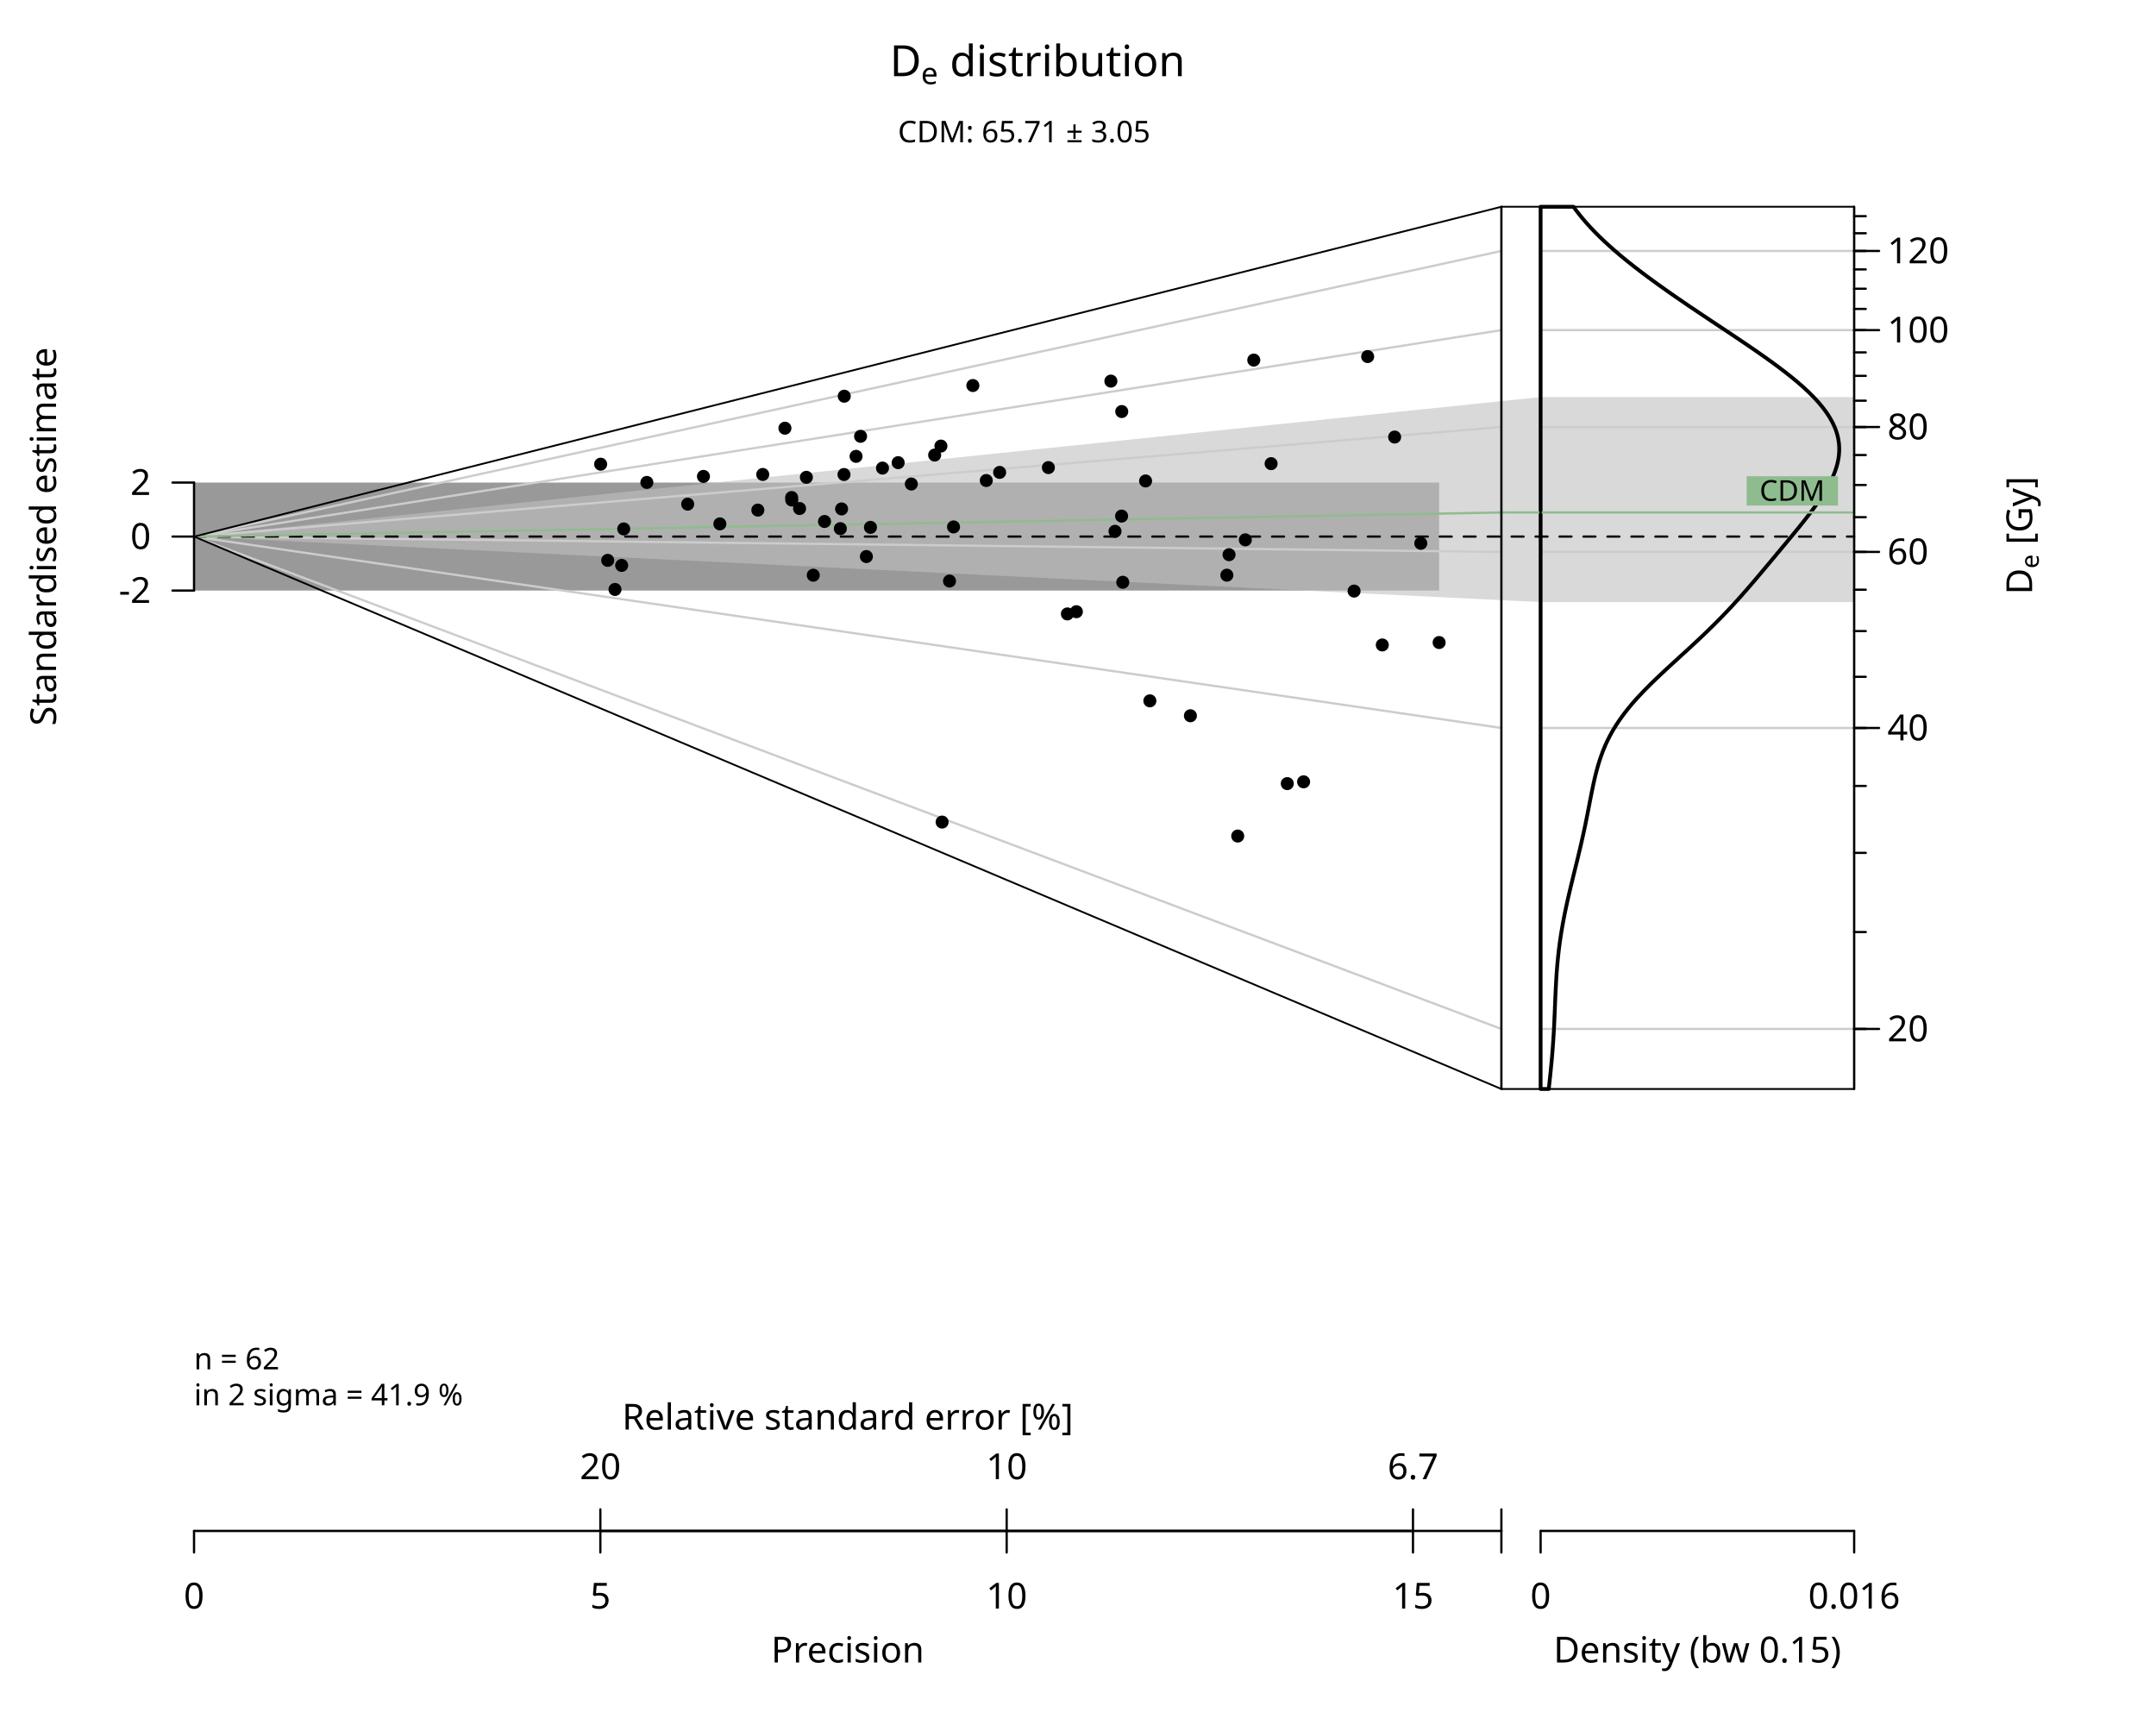
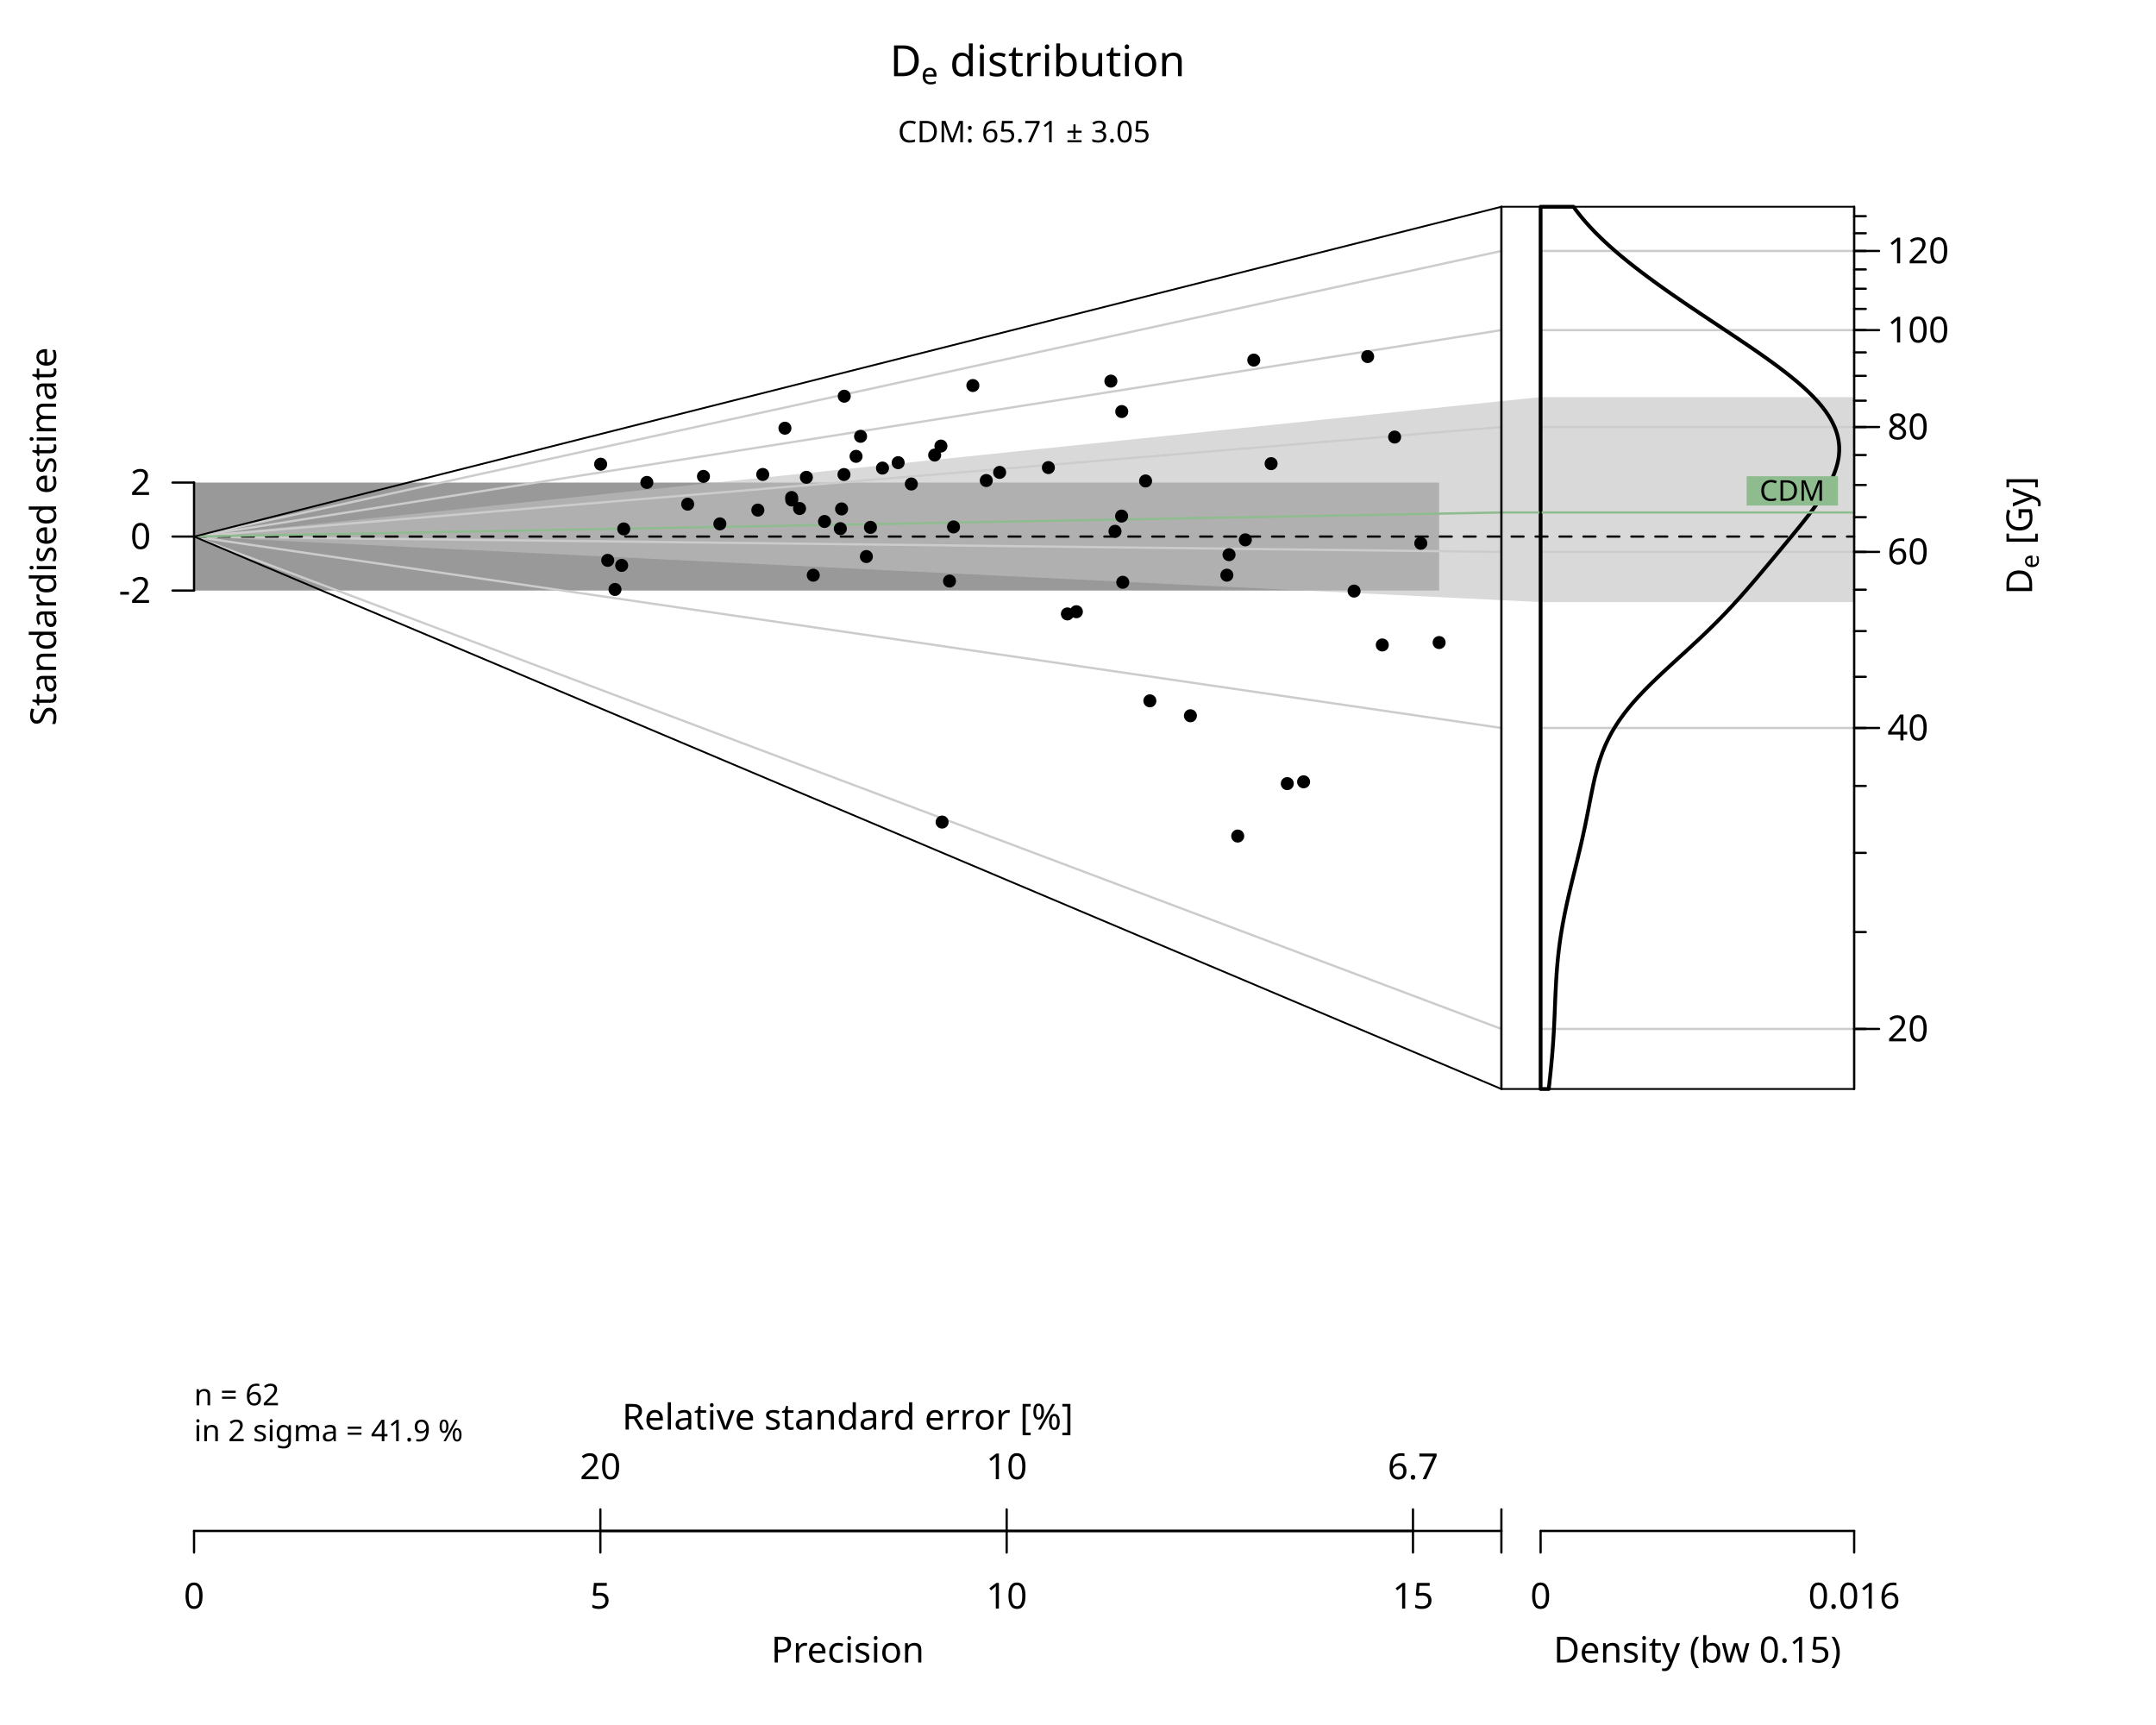
<svg xmlns="http://www.w3.org/2000/svg" class="svglite" data-engine-version="2.0" width="720.00pt" height="576.00pt" viewBox="0 0 720.00 576.00">
  <defs>
    <style type="text/css">
    .svglite line, .svglite polyline, .svglite polygon, .svglite path, .svglite rect, .svglite circle {
      fill: none;
      stroke: #000000;
      stroke-linecap: round;
      stroke-linejoin: round;
      stroke-miterlimit: 10.00;
    }
  </style>
  </defs>
  <rect width="100%" height="100%" style="stroke: none; fill: #FFFFFF;" />
  <defs>
    <clipPath id="cpMC4wMHw3MjAuMDB8MC4wMHw1NzYuMDA=">
      <rect x="0.00" y="0.00" width="720.00" height="576.00" />
    </clipPath>
  </defs>
  <g clip-path="url(#cpMC4wMHw3MjAuMDB8MC4wMHw1NzYuMDA=)">
    <text transform="translate(18.72,179.17) rotate(-90)" text-anchor="middle" style="font-size: 12.00px; font-family: sans;" textLength="119.42px" lengthAdjust="spacingAndGlyphs">Standardised estimate</text>
    <polygon points="64.80,197.19 64.80,161.14 480.60,161.14 480.60,197.19 " style="stroke-width: 0.75; stroke: none; fill: #999999;" />
    <polygon points="619.20,548.09 619.20,-41.09 1173.60,-41.09 1173.60,548.09 " style="stroke-width: 0.75; stroke: none; fill: #FFFFFF;" />
    <polygon points="64.80,179.17 501.39,133.94 514.49,132.59 619.20,132.59 619.20,201.04 514.49,201.04 501.39,200.40 " style="stroke-width: 0.75; stroke: none; fill: #BFBFBF; fill-opacity: 0.60;" />
    <polyline points="64.80,179.17 501.39,343.58 " style="stroke-width: 0.75; stroke: #CCCCCC;" />
    <polyline points="514.49,343.58 619.20,343.58 " style="stroke-width: 0.75; stroke: #CCCCCC;" />
    <polyline points="64.80,179.17 501.39,243.08 " style="stroke-width: 0.75; stroke: #CCCCCC;" />
    <polyline points="514.49,243.08 619.20,243.08 " style="stroke-width: 0.75; stroke: #CCCCCC;" />
    <polyline points="64.80,179.17 501.39,184.29 " style="stroke-width: 0.75; stroke: #CCCCCC;" />
    <polyline points="514.49,184.29 619.20,184.29 " style="stroke-width: 0.75; stroke: #CCCCCC;" />
    <polyline points="64.80,179.17 501.39,142.58 " style="stroke-width: 0.75; stroke: #CCCCCC;" />
    <polyline points="514.49,142.58 619.20,142.58 " style="stroke-width: 0.75; stroke: #CCCCCC;" />
    <polyline points="64.80,179.17 501.39,110.23 " style="stroke-width: 0.75; stroke: #CCCCCC;" />
    <polyline points="514.49,110.23 619.20,110.23 " style="stroke-width: 0.75; stroke: #CCCCCC;" />
    <polyline points="64.80,179.17 501.39,83.80 " style="stroke-width: 0.75; stroke: #CCCCCC;" />
    <polyline points="514.49,83.80 619.20,83.80 " style="stroke-width: 0.75; stroke: #CCCCCC;" />
    <polyline points="64.80,179.17 501.39,179.17 514.49,179.17 619.20,179.17 " style="stroke-width: 0.75; stroke-dasharray: 4.00,4.00;" />
    <polygon points="514.49,363.63 517.21,363.63 517.27,363.05 517.33,362.48 517.40,361.90 517.46,361.32 517.52,360.75 517.58,360.17 517.65,359.59 517.71,359.02 517.77,358.44 517.83,357.86 517.88,357.29 517.94,356.71 518.00,356.13 518.05,355.56 518.11,354.98 518.16,354.41 518.21,353.83 518.27,353.25 518.32,352.68 518.36,352.10 518.41,351.52 518.46,350.95 518.50,350.37 518.55,349.79 518.59,349.22 518.63,348.64 518.67,348.06 518.71,347.49 518.75,346.91 518.78,346.33 518.82,345.76 518.85,345.18 518.89,344.60 518.92,344.03 518.95,343.45 518.98,342.88 519.01,342.30 519.04,341.72 519.06,341.15 519.09,340.57 519.11,339.99 519.14,339.42 519.16,338.84 519.19,338.26 519.21,337.69 519.24,337.11 519.26,336.53 519.28,335.96 519.31,335.38 519.33,334.80 519.35,334.23 519.38,333.65 519.40,333.08 519.43,332.50 519.45,331.92 519.48,331.35 519.51,330.77 519.54,330.19 519.57,329.62 519.60,329.04 519.63,328.46 519.66,327.89 519.69,327.31 519.73,326.73 519.77,326.16 519.80,325.58 519.84,325.00 519.89,324.43 519.93,323.85 519.97,323.27 520.02,322.70 520.07,322.12 520.12,321.55 520.18,320.97 520.23,320.39 520.29,319.82 520.35,319.24 520.41,318.66 520.48,318.09 520.54,317.51 520.61,316.93 520.68,316.36 520.76,315.78 520.83,315.20 520.91,314.63 520.99,314.05 521.08,313.47 521.16,312.90 521.25,312.32 521.34,311.74 521.43,311.17 521.53,310.59 521.63,310.02 521.73,309.44 521.83,308.86 521.93,308.29 522.04,307.71 522.15,307.13 522.26,306.56 522.37,305.98 522.48,305.40 522.60,304.83 522.72,304.25 522.84,303.67 522.96,303.10 523.08,302.52 523.21,301.94 523.33,301.37 523.46,300.79 523.59,300.21 523.72,299.64 523.85,299.06 523.99,298.49 524.12,297.91 524.26,297.33 524.40,296.76 524.53,296.18 524.67,295.60 524.81,295.03 524.95,294.45 525.09,293.87 525.23,293.30 525.37,292.72 525.51,292.14 525.66,291.57 525.80,290.99 525.94,290.41 526.08,289.84 526.22,289.26 526.36,288.68 526.51,288.11 526.65,287.53 526.79,286.96 526.93,286.38 527.07,285.80 527.20,285.23 527.34,284.65 527.48,284.07 527.62,283.50 527.75,282.92 527.89,282.34 528.02,281.77 528.15,281.19 528.28,280.61 528.41,280.04 528.54,279.46 528.67,278.88 528.79,278.31 528.92,277.73 529.04,277.15 529.17,276.58 529.29,276.00 529.41,275.43 529.53,274.85 529.64,274.27 529.76,273.70 529.88,273.12 529.99,272.54 530.11,271.97 530.22,271.39 530.33,270.81 530.44,270.24 530.56,269.66 530.67,269.08 530.78,268.51 530.89,267.93 531.00,267.35 531.12,266.78 531.23,266.20 531.34,265.62 531.46,265.05 531.57,264.47 531.69,263.90 531.81,263.32 531.93,262.74 532.05,262.17 532.17,261.59 532.30,261.01 532.43,260.44 532.56,259.86 532.70,259.28 532.84,258.71 532.99,258.13 533.14,257.55 533.29,256.98 533.45,256.40 533.61,255.82 533.78,255.25 533.95,254.67 534.14,254.09 534.32,253.52 534.52,252.94 534.72,252.37 534.93,251.79 535.14,251.21 535.36,250.64 535.60,250.06 535.84,249.48 536.08,248.91 536.34,248.33 536.61,247.75 536.88,247.18 537.17,246.60 537.46,246.02 537.77,245.45 538.08,244.87 538.40,244.29 538.74,243.72 539.08,243.14 539.44,242.56 539.80,241.99 540.18,241.41 540.56,240.84 540.96,240.26 541.37,239.68 541.79,239.11 542.21,238.53 542.65,237.95 543.10,237.38 543.56,236.80 544.03,236.22 544.51,235.65 544.99,235.07 545.49,234.49 546.00,233.92 546.52,233.34 547.04,232.76 547.58,232.19 548.12,231.61 548.67,231.03 549.22,230.46 549.79,229.88 550.36,229.31 550.94,228.73 551.52,228.15 552.11,227.58 552.71,227.00 553.31,226.42 553.92,225.85 554.53,225.27 555.14,224.69 555.76,224.12 556.38,223.54 557.01,222.96 557.63,222.39 558.26,221.81 558.89,221.23 559.52,220.66 560.15,220.08 560.78,219.50 561.41,218.93 562.04,218.35 562.68,217.78 563.30,217.20 563.93,216.62 564.56,216.05 565.18,215.47 565.80,214.89 566.42,214.32 567.04,213.74 567.65,213.16 568.26,212.59 568.87,212.01 569.47,211.43 570.07,210.86 570.67,210.28 571.26,209.70 571.84,209.13 572.43,208.55 573.01,207.97 573.58,207.40 574.15,206.82 574.71,206.25 575.27,205.67 575.83,205.09 576.38,204.52 576.93,203.94 577.47,203.36 578.01,202.79 578.55,202.21 579.08,201.63 579.60,201.06 580.13,200.48 580.65,199.90 581.16,199.33 581.68,198.75 582.19,198.17 582.69,197.60 583.20,197.02 583.70,196.44 584.20,195.87 584.70,195.29 585.19,194.72 585.69,194.14 586.18,193.56 586.67,192.99 587.16,192.41 587.64,191.83 588.13,191.26 588.62,190.68 589.10,190.10 589.58,189.53 590.07,188.95 590.55,188.37 591.03,187.80 591.51,187.22 592.00,186.64 592.48,186.07 592.96,185.49 593.44,184.91 593.92,184.34 594.40,183.76 594.88,183.19 595.36,182.61 595.84,182.03 596.32,181.46 596.80,180.88 597.28,180.30 597.75,179.73 598.23,179.15 598.70,178.57 599.18,178.00 599.65,177.42 600.12,176.84 600.59,176.27 601.06,175.69 601.52,175.11 601.98,174.54 602.44,173.96 602.90,173.38 603.35,172.81 603.80,172.23 604.24,171.66 604.68,171.08 605.11,170.50 605.54,169.93 605.97,169.35 606.38,168.77 606.80,168.20 607.20,167.62 607.60,167.04 607.99,166.47 608.37,165.89 608.74,165.31 609.11,164.74 609.46,164.16 609.81,163.58 610.14,163.01 610.47,162.43 610.79,161.85 611.09,161.28 611.38,160.70 611.66,160.13 611.93,159.55 612.18,158.97 612.42,158.40 612.65,157.82 612.87,157.24 613.06,156.67 613.25,156.09 613.42,155.51 613.57,154.94 613.71,154.36 613.83,153.78 613.94,153.21 614.03,152.63 614.10,152.05 614.15,151.48 614.19,150.90 614.21,150.32 614.21,149.75 614.20,149.17 614.16,148.60 614.11,148.02 614.03,147.44 613.94,146.87 613.84,146.29 613.70,145.71 613.56,145.14 613.39,144.56 613.20,143.98 613.00,143.41 612.77,142.83 612.52,142.25 612.26,141.68 611.97,141.10 611.67,140.52 611.35,139.95 611.01,139.37 610.65,138.79 610.27,138.22 609.88,137.64 609.47,137.07 609.03,136.49 608.58,135.91 608.11,135.34 607.63,134.76 607.13,134.18 606.61,133.61 606.07,133.03 605.52,132.45 604.95,131.88 604.37,131.30 603.78,130.72 603.16,130.15 602.54,129.57 601.90,128.99 601.24,128.42 600.58,127.84 599.90,127.26 599.20,126.69 598.50,126.11 597.79,125.54 597.06,124.96 596.33,124.38 595.58,123.81 594.82,123.23 594.06,122.65 593.28,122.08 592.50,121.50 591.71,120.92 590.91,120.35 590.11,119.77 589.30,119.19 588.48,118.62 587.66,118.04 586.83,117.46 586.00,116.89 585.16,116.31 584.31,115.73 583.47,115.16 582.62,114.58 581.76,114.01 580.91,113.43 580.05,112.85 579.19,112.28 578.32,111.70 577.46,111.12 576.59,110.55 575.73,109.97 574.86,109.39 573.99,108.82 573.12,108.24 572.26,107.66 571.39,107.09 570.52,106.51 569.66,105.93 568.80,105.36 567.93,104.78 567.07,104.20 566.22,103.63 565.36,103.05 564.50,102.48 563.65,101.90 562.80,101.32 561.96,100.75 561.12,100.17 560.28,99.59 559.44,99.02 558.61,98.44 557.78,97.86 556.96,97.29 556.14,96.71 555.33,96.13 554.52,95.56 553.71,94.98 552.92,94.40 552.12,93.83 551.34,93.25 550.55,92.67 549.78,92.10 549.01,91.52 548.24,90.95 547.49,90.37 546.74,89.79 545.99,89.22 545.26,88.64 544.53,88.06 543.80,87.49 543.09,86.91 542.38,86.33 541.68,85.76 540.99,85.18 540.31,84.60 539.64,84.03 538.97,83.45 538.32,82.87 537.67,82.30 537.03,81.72 536.40,81.14 535.78,80.57 535.17,79.99 534.57,79.42 533.98,78.84 533.39,78.26 532.82,77.69 532.26,77.11 531.71,76.53 531.17,75.96 530.64,75.38 530.11,74.80 529.60,74.23 529.10,73.65 528.61,73.07 528.13,72.50 527.66,71.92 527.20,71.34 526.75,70.77 526.31,70.19 525.89,69.61 525.47,69.04 514.49,69.04 " style="stroke-width: 1.27; fill: none;" />
    <line x1="514.49" y1="511.20" x2="619.20" y2="511.20" style="stroke-width: 0.75;" />
    <line x1="514.49" y1="511.20" x2="514.49" y2="518.40" style="stroke-width: 0.75;" />
    <line x1="619.20" y1="511.20" x2="619.20" y2="518.40" style="stroke-width: 0.75;" />
    <text x="514.49" y="537.12" text-anchor="middle" style="font-size: 12.00px; font-family: sans;" textLength="6.67px" lengthAdjust="spacingAndGlyphs">0</text>
    <text x="619.20" y="537.12" text-anchor="middle" style="font-size: 12.00px; font-family: sans;" textLength="30.03px" lengthAdjust="spacingAndGlyphs">0.016</text>
    <text x="566.84" y="555.12" text-anchor="middle" style="font-size: 12.00px; font-family: sans;" textLength="93.38px" lengthAdjust="spacingAndGlyphs">Density (bw 0.15)</text>
    <polyline points="64.80,179.17 501.39,171.12 619.20,171.12 " style="stroke-width: 0.75; stroke: #8FBC8F;" />
    <rect x="583.29" y="159.02" width="30.51" height="9.79" style="stroke-width: 0.75; stroke: none; fill: #8FBC8F;" />
    <text x="587.61" y="167.22" style="font-size: 9.60px; font-family: sans;" textLength="21.87px" lengthAdjust="spacingAndGlyphs">CDM</text>
    <text x="297.18" y="25.44" style="font-size: 14.40px; font-family: sans;" textLength="10.40px" lengthAdjust="spacingAndGlyphs">D</text>
    <text x="307.58" y="28.10" style="font-size: 10.08px; font-family: sans;" textLength="5.61px" lengthAdjust="spacingAndGlyphs">e</text>
    <text x="313.19" y="25.44" style="font-size: 14.40px; font-family: sans;" textLength="4.00px" lengthAdjust="spacingAndGlyphs"> </text>
    <text x="317.19" y="25.44" style="font-size: 14.40px; font-family: sans;" textLength="69.64px" lengthAdjust="spacingAndGlyphs">distribution</text>
    <line x1="64.80" y1="511.20" x2="471.87" y2="511.20" style="stroke-width: 0.75;" />
    <line x1="64.80" y1="511.20" x2="64.80" y2="518.40" style="stroke-width: 0.75;" />
    <line x1="200.49" y1="511.20" x2="200.49" y2="518.40" style="stroke-width: 0.75;" />
    <line x1="336.18" y1="511.20" x2="336.18" y2="518.40" style="stroke-width: 0.75;" />
    <line x1="471.87" y1="511.20" x2="471.87" y2="518.40" style="stroke-width: 0.75;" />
    <text x="64.80" y="537.12" text-anchor="middle" style="font-size: 12.00px; font-family: sans;" textLength="6.67px" lengthAdjust="spacingAndGlyphs">0</text>
    <text x="200.49" y="537.12" text-anchor="middle" style="font-size: 12.00px; font-family: sans;" textLength="6.67px" lengthAdjust="spacingAndGlyphs">5</text>
    <text x="336.18" y="537.12" text-anchor="middle" style="font-size: 12.00px; font-family: sans;" textLength="13.35px" lengthAdjust="spacingAndGlyphs">10</text>
    <text x="471.87" y="537.12" text-anchor="middle" style="font-size: 12.00px; font-family: sans;" textLength="13.35px" lengthAdjust="spacingAndGlyphs">15</text>
    <polyline points="471.87,511.20 501.39,511.20 " style="stroke-width: 0.75;" />
    <line x1="501.39" y1="511.20" x2="501.39" y2="518.40" style="stroke-width: 0.75;" />
    <line x1="501.39" y1="511.20" x2="501.39" y2="504.00" style="stroke-width: 0.75;" />
    <text x="283.09" y="555.12" text-anchor="middle" style="font-size: 12.00px; font-family: sans;" textLength="49.36px" lengthAdjust="spacingAndGlyphs">Precision</text>
    <text x="283.09" y="477.36" text-anchor="middle" style="font-size: 12.00px; font-family: sans;" textLength="142.74px" lengthAdjust="spacingAndGlyphs">Relative standard error [%]</text>
    <line x1="200.49" y1="511.20" x2="471.87" y2="511.20" style="stroke-width: 0.75;" />
    <line x1="200.49" y1="511.20" x2="200.49" y2="504.00" style="stroke-width: 0.75;" />
    <line x1="336.18" y1="511.20" x2="336.18" y2="504.00" style="stroke-width: 0.75;" />
    <line x1="471.87" y1="511.20" x2="471.87" y2="504.00" style="stroke-width: 0.75;" />
    <text x="200.49" y="493.92" text-anchor="middle" style="font-size: 12.00px; font-family: sans;" textLength="13.35px" lengthAdjust="spacingAndGlyphs">20</text>
    <text x="336.18" y="493.92" text-anchor="middle" style="font-size: 12.00px; font-family: sans;" textLength="13.35px" lengthAdjust="spacingAndGlyphs">10</text>
    <text x="471.87" y="493.92" text-anchor="middle" style="font-size: 12.00px; font-family: sans;" textLength="16.68px" lengthAdjust="spacingAndGlyphs">6.7</text>
    <line x1="64.80" y1="197.19" x2="64.80" y2="161.14" style="stroke-width: 0.75;" />
    <line x1="64.80" y1="197.19" x2="57.60" y2="197.19" style="stroke-width: 0.75;" />
    <line x1="64.80" y1="179.17" x2="57.60" y2="179.17" style="stroke-width: 0.75;" />
    <line x1="64.80" y1="161.14" x2="57.60" y2="161.14" style="stroke-width: 0.75;" />
    <text x="50.40" y="201.32" text-anchor="end" style="font-size: 12.00px; font-family: sans;" textLength="10.67px" lengthAdjust="spacingAndGlyphs">-2</text>
    <text x="50.40" y="183.30" text-anchor="end" style="font-size: 12.00px; font-family: sans;" textLength="6.67px" lengthAdjust="spacingAndGlyphs">0</text>
    <text x="50.40" y="165.27" text-anchor="end" style="font-size: 12.00px; font-family: sans;" textLength="6.67px" lengthAdjust="spacingAndGlyphs">2</text>
    <polyline points="619.20,343.58 623.08,343.58 " style="stroke-width: 0.75;" />
    <polyline points="619.20,311.23 623.08,311.23 " style="stroke-width: 0.75;" />
    <polyline points="619.20,284.79 623.08,284.79 " style="stroke-width: 0.75;" />
    <polyline points="619.20,262.44 623.08,262.44 " style="stroke-width: 0.75;" />
    <polyline points="619.20,243.08 623.08,243.08 " style="stroke-width: 0.75;" />
    <polyline points="619.20,226.00 623.08,226.00 " style="stroke-width: 0.75;" />
    <polyline points="619.20,210.73 623.08,210.73 " style="stroke-width: 0.75;" />
    <polyline points="619.20,196.91 623.08,196.91 " style="stroke-width: 0.75;" />
    <polyline points="619.20,184.29 623.08,184.29 " style="stroke-width: 0.75;" />
    <polyline points="619.20,172.69 623.08,172.69 " style="stroke-width: 0.75;" />
    <polyline points="619.20,161.94 623.08,161.94 " style="stroke-width: 0.75;" />
    <polyline points="619.20,151.94 623.08,151.94 " style="stroke-width: 0.75;" />
    <polyline points="619.20,142.58 623.08,142.58 " style="stroke-width: 0.75;" />
    <polyline points="619.20,133.79 623.08,133.79 " style="stroke-width: 0.75;" />
    <polyline points="619.20,125.51 623.08,125.51 " style="stroke-width: 0.75;" />
    <polyline points="619.20,117.67 623.08,117.67 " style="stroke-width: 0.75;" />
    <polyline points="619.20,110.23 623.08,110.23 " style="stroke-width: 0.75;" />
    <polyline points="619.20,103.16 623.08,103.16 " style="stroke-width: 0.75;" />
    <polyline points="619.20,96.41 623.08,96.41 " style="stroke-width: 0.75;" />
    <polyline points="619.20,89.97 623.08,89.97 " style="stroke-width: 0.75;" />
    <polyline points="619.20,83.80 623.08,83.80 " style="stroke-width: 0.75;" />
    <polyline points="619.20,77.88 623.08,77.88 " style="stroke-width: 0.75;" />
    <polyline points="619.20,72.19 623.08,72.19 " style="stroke-width: 0.75;" />
    <polyline points="619.20,343.58 627.52,343.58 " style="stroke-width: 0.75;" />
    <polyline points="619.20,243.08 627.52,243.08 " style="stroke-width: 0.75;" />
    <polyline points="619.20,184.29 627.52,184.29 " style="stroke-width: 0.75;" />
    <polyline points="619.20,142.58 627.52,142.58 " style="stroke-width: 0.75;" />
    <polyline points="619.20,110.23 627.52,110.23 " style="stroke-width: 0.75;" />
    <polyline points="619.20,83.80 627.52,83.80 " style="stroke-width: 0.75;" />
    <polyline points="501.39,363.63 501.39,69.04 " style="stroke-width: 0.75;" />
    <polyline points="619.20,363.63 619.20,69.04 " style="stroke-width: 0.75;" />
    <text x="630.29" y="347.71" style="font-size: 12.00px; font-family: sans;" textLength="13.35px" lengthAdjust="spacingAndGlyphs">20</text>
    <text x="630.29" y="247.21" style="font-size: 12.00px; font-family: sans;" textLength="13.35px" lengthAdjust="spacingAndGlyphs">40</text>
    <text x="630.29" y="188.42" style="font-size: 12.00px; font-family: sans;" textLength="13.35px" lengthAdjust="spacingAndGlyphs">60</text>
    <text x="630.29" y="146.71" style="font-size: 12.00px; font-family: sans;" textLength="13.35px" lengthAdjust="spacingAndGlyphs">80</text>
    <text x="630.29" y="114.36" style="font-size: 12.00px; font-family: sans;" textLength="20.02px" lengthAdjust="spacingAndGlyphs">100</text>
    <text x="630.29" y="87.92" style="font-size: 12.00px; font-family: sans;" textLength="20.02px" lengthAdjust="spacingAndGlyphs">120</text>
    <text transform="translate(678.63,198.51) rotate(-90)" style="font-size: 12.00px; font-family: sans;" textLength="8.67px" lengthAdjust="spacingAndGlyphs">D</text>
    <text transform="translate(680.85,189.84) rotate(-90)" style="font-size: 8.40px; font-family: sans;" textLength="4.67px" lengthAdjust="spacingAndGlyphs">e</text>
    <text transform="translate(678.63,185.17) rotate(-90)" style="font-size: 12.00px; font-family: sans;" textLength="3.33px" lengthAdjust="spacingAndGlyphs"> </text>
    <text transform="translate(678.63,181.83) rotate(-90)" style="font-size: 12.00px; font-family: sans;" textLength="22.01px" lengthAdjust="spacingAndGlyphs">[Gy]</text>
    <circle cx="314.62" cy="274.50" r="1.80" style="stroke-width: 0.75; fill: #000000;" />
    <circle cx="413.34" cy="279.17" r="1.80" style="stroke-width: 0.75; fill: #000000;" />
    <circle cx="429.89" cy="261.66" r="1.80" style="stroke-width: 0.75; fill: #000000;" />
    <circle cx="435.34" cy="261.06" r="1.80" style="stroke-width: 0.75; fill: #000000;" />
    <circle cx="397.54" cy="239.00" r="1.80" style="stroke-width: 0.75; fill: #000000;" />
    <circle cx="384.00" cy="234.02" r="1.80" style="stroke-width: 0.75; fill: #000000;" />
    <circle cx="205.38" cy="196.83" r="1.80" style="stroke-width: 0.75; fill: #000000;" />
    <circle cx="461.62" cy="215.36" r="1.80" style="stroke-width: 0.75; fill: #000000;" />
    <circle cx="356.46" cy="205.00" r="1.80" style="stroke-width: 0.75; fill: #000000;" />
    <circle cx="359.46" cy="204.26" r="1.80" style="stroke-width: 0.75; fill: #000000;" />
    <circle cx="480.60" cy="214.55" r="1.80" style="stroke-width: 0.75; fill: #000000;" />
    <circle cx="207.61" cy="188.80" r="1.80" style="stroke-width: 0.75; fill: #000000;" />
    <circle cx="271.59" cy="192.07" r="1.80" style="stroke-width: 0.75; fill: #000000;" />
    <circle cx="317.09" cy="194.02" r="1.80" style="stroke-width: 0.75; fill: #000000;" />
    <circle cx="202.95" cy="187.11" r="1.80" style="stroke-width: 0.75; fill: #000000;" />
    <circle cx="374.95" cy="194.43" r="1.80" style="stroke-width: 0.75; fill: #000000;" />
    <circle cx="452.20" cy="197.37" r="1.80" style="stroke-width: 0.75; fill: #000000;" />
    <circle cx="409.71" cy="192.06" r="1.80" style="stroke-width: 0.75; fill: #000000;" />
    <circle cx="289.33" cy="185.84" r="1.80" style="stroke-width: 0.75; fill: #000000;" />
    <circle cx="410.44" cy="185.21" r="1.80" style="stroke-width: 0.75; fill: #000000;" />
    <circle cx="474.48" cy="181.42" r="1.80" style="stroke-width: 0.75; fill: #000000;" />
    <circle cx="415.88" cy="180.26" r="1.80" style="stroke-width: 0.75; fill: #000000;" />
    <circle cx="372.36" cy="177.41" r="1.80" style="stroke-width: 0.75; fill: #000000;" />
    <circle cx="280.63" cy="176.52" r="1.80" style="stroke-width: 0.75; fill: #000000;" />
    <circle cx="318.43" cy="175.95" r="1.80" style="stroke-width: 0.75; fill: #000000;" />
    <circle cx="290.69" cy="176.09" r="1.80" style="stroke-width: 0.75; fill: #000000;" />
    <circle cx="208.30" cy="176.62" r="1.80" style="stroke-width: 0.75; fill: #000000;" />
    <circle cx="374.56" cy="172.33" r="1.80" style="stroke-width: 0.75; fill: #000000;" />
    <circle cx="275.35" cy="174.13" r="1.80" style="stroke-width: 0.75; fill: #000000;" />
    <circle cx="240.40" cy="174.93" r="1.80" style="stroke-width: 0.75; fill: #000000;" />
    <circle cx="281.05" cy="169.94" r="1.80" style="stroke-width: 0.75; fill: #000000;" />
    <circle cx="267.02" cy="169.80" r="1.80" style="stroke-width: 0.75; fill: #000000;" />
    <circle cx="253.08" cy="170.33" r="1.80" style="stroke-width: 0.75; fill: #000000;" />
    <circle cx="382.57" cy="160.60" r="1.80" style="stroke-width: 0.75; fill: #000000;" />
    <circle cx="264.41" cy="166.96" r="1.80" style="stroke-width: 0.75; fill: #000000;" />
    <circle cx="264.37" cy="166.13" r="1.80" style="stroke-width: 0.75; fill: #000000;" />
    <circle cx="229.65" cy="168.34" r="1.80" style="stroke-width: 0.75; fill: #000000;" />
    <circle cx="424.49" cy="154.82" r="1.80" style="stroke-width: 0.75; fill: #000000;" />
    <circle cx="329.37" cy="160.45" r="1.80" style="stroke-width: 0.75; fill: #000000;" />
    <circle cx="304.34" cy="161.62" r="1.80" style="stroke-width: 0.75; fill: #000000;" />
    <circle cx="333.83" cy="157.74" r="1.80" style="stroke-width: 0.75; fill: #000000;" />
    <circle cx="350.11" cy="156.13" r="1.80" style="stroke-width: 0.75; fill: #000000;" />
    <circle cx="465.74" cy="145.94" r="1.80" style="stroke-width: 0.75; fill: #000000;" />
    <circle cx="281.85" cy="158.45" r="1.80" style="stroke-width: 0.75; fill: #000000;" />
    <circle cx="269.29" cy="159.38" r="1.80" style="stroke-width: 0.75; fill: #000000;" />
    <circle cx="294.71" cy="156.30" r="1.80" style="stroke-width: 0.75; fill: #000000;" />
    <circle cx="299.94" cy="154.49" r="1.80" style="stroke-width: 0.75; fill: #000000;" />
    <circle cx="254.72" cy="158.43" r="1.80" style="stroke-width: 0.75; fill: #000000;" />
    <circle cx="312.13" cy="151.95" r="1.80" style="stroke-width: 0.75; fill: #000000;" />
    <circle cx="234.92" cy="159.08" r="1.80" style="stroke-width: 0.75; fill: #000000;" />
    <circle cx="216.02" cy="161.09" r="1.80" style="stroke-width: 0.75; fill: #000000;" />
    <circle cx="314.22" cy="148.95" r="1.80" style="stroke-width: 0.75; fill: #000000;" />
    <circle cx="285.88" cy="152.38" r="1.80" style="stroke-width: 0.75; fill: #000000;" />
    <circle cx="374.61" cy="137.42" r="1.80" style="stroke-width: 0.75; fill: #000000;" />
    <circle cx="287.39" cy="145.69" r="1.80" style="stroke-width: 0.75; fill: #000000;" />
    <circle cx="456.73" cy="119.06" r="1.80" style="stroke-width: 0.75; fill: #000000;" />
    <circle cx="418.70" cy="120.24" r="1.80" style="stroke-width: 0.75; fill: #000000;" />
    <circle cx="370.98" cy="127.26" r="1.80" style="stroke-width: 0.75; fill: #000000;" />
    <circle cx="200.59" cy="155.00" r="1.80" style="stroke-width: 0.75; fill: #000000;" />
    <circle cx="262.13" cy="142.98" r="1.80" style="stroke-width: 0.75; fill: #000000;" />
    <circle cx="324.89" cy="128.73" r="1.80" style="stroke-width: 0.75; fill: #000000;" />
    <circle cx="281.94" cy="132.30" r="1.80" style="stroke-width: 0.75; fill: #000000;" />
    <polyline points="514.49,363.63 514.49,69.04 " style="stroke-width: 0.75;" />
    <polygon points="64.80,179.17 501.39,69.04 619.20,69.04 619.20,363.63 501.39,363.63 64.80,179.17 " style="stroke-width: 0.60; fill: none;" />
    <text x="342.00" y="47.52" text-anchor="middle" style="font-size: 10.00px; font-family: sans;" textLength="83.87px" lengthAdjust="spacingAndGlyphs">CDM: 65.71 ± 3.05</text>
-     <text x="64.80" y="457.25" style="font-size: 10.00px; font-family: sans;" textLength="28.09px" lengthAdjust="spacingAndGlyphs">n = 62</text>
-     <text x="64.80" y="469.25" style="font-size: 10.00px; font-family: sans;" textLength="88.12px" lengthAdjust="spacingAndGlyphs">in 2 sigma = 41.9 %</text>
-     <text x="64.80" y="481.25" style="font-size: 10.00px; font-family: sans;" textLength="0.00px" lengthAdjust="spacingAndGlyphs" />
+     <text x="64.80" y="469.25" style="font-size: 10.00px; font-family: sans;" textLength="28.09px" lengthAdjust="spacingAndGlyphs">n = 62</text>
+     <text x="64.80" y="481.25" style="font-size: 10.00px; font-family: sans;" textLength="88.12px" lengthAdjust="spacingAndGlyphs">in 2 sigma = 41.9 %</text>
  </g>
</svg>
